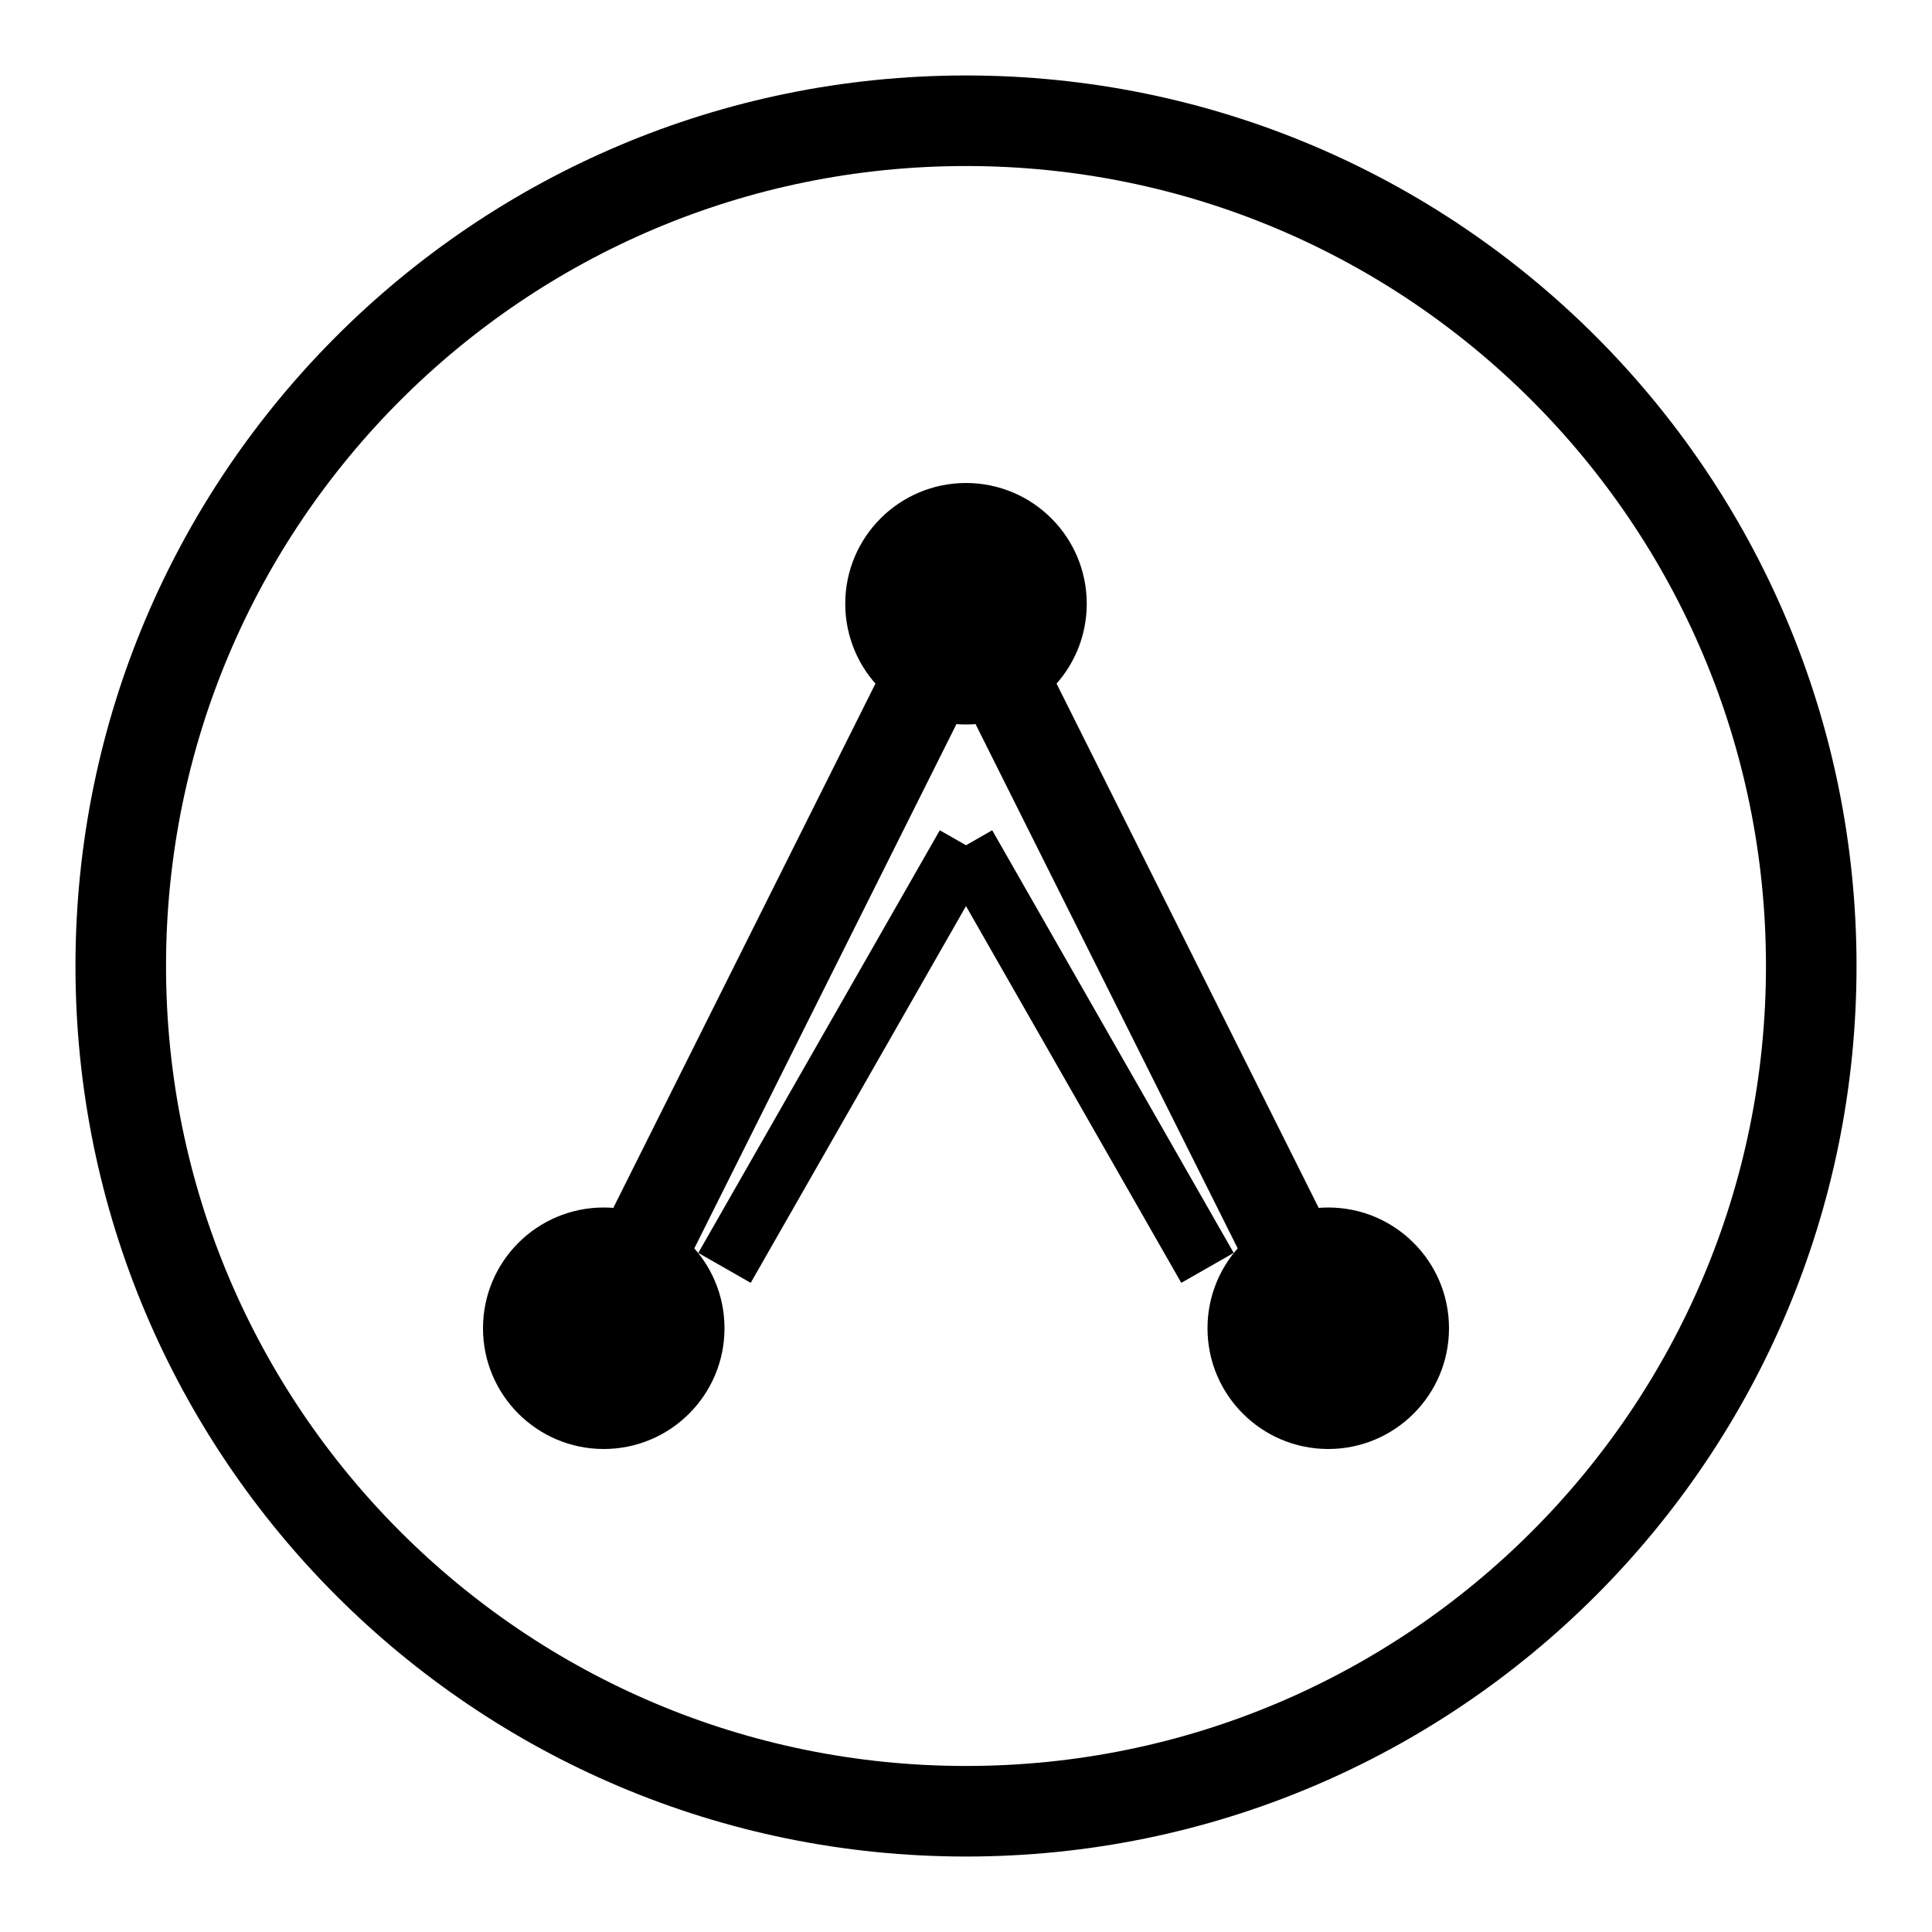
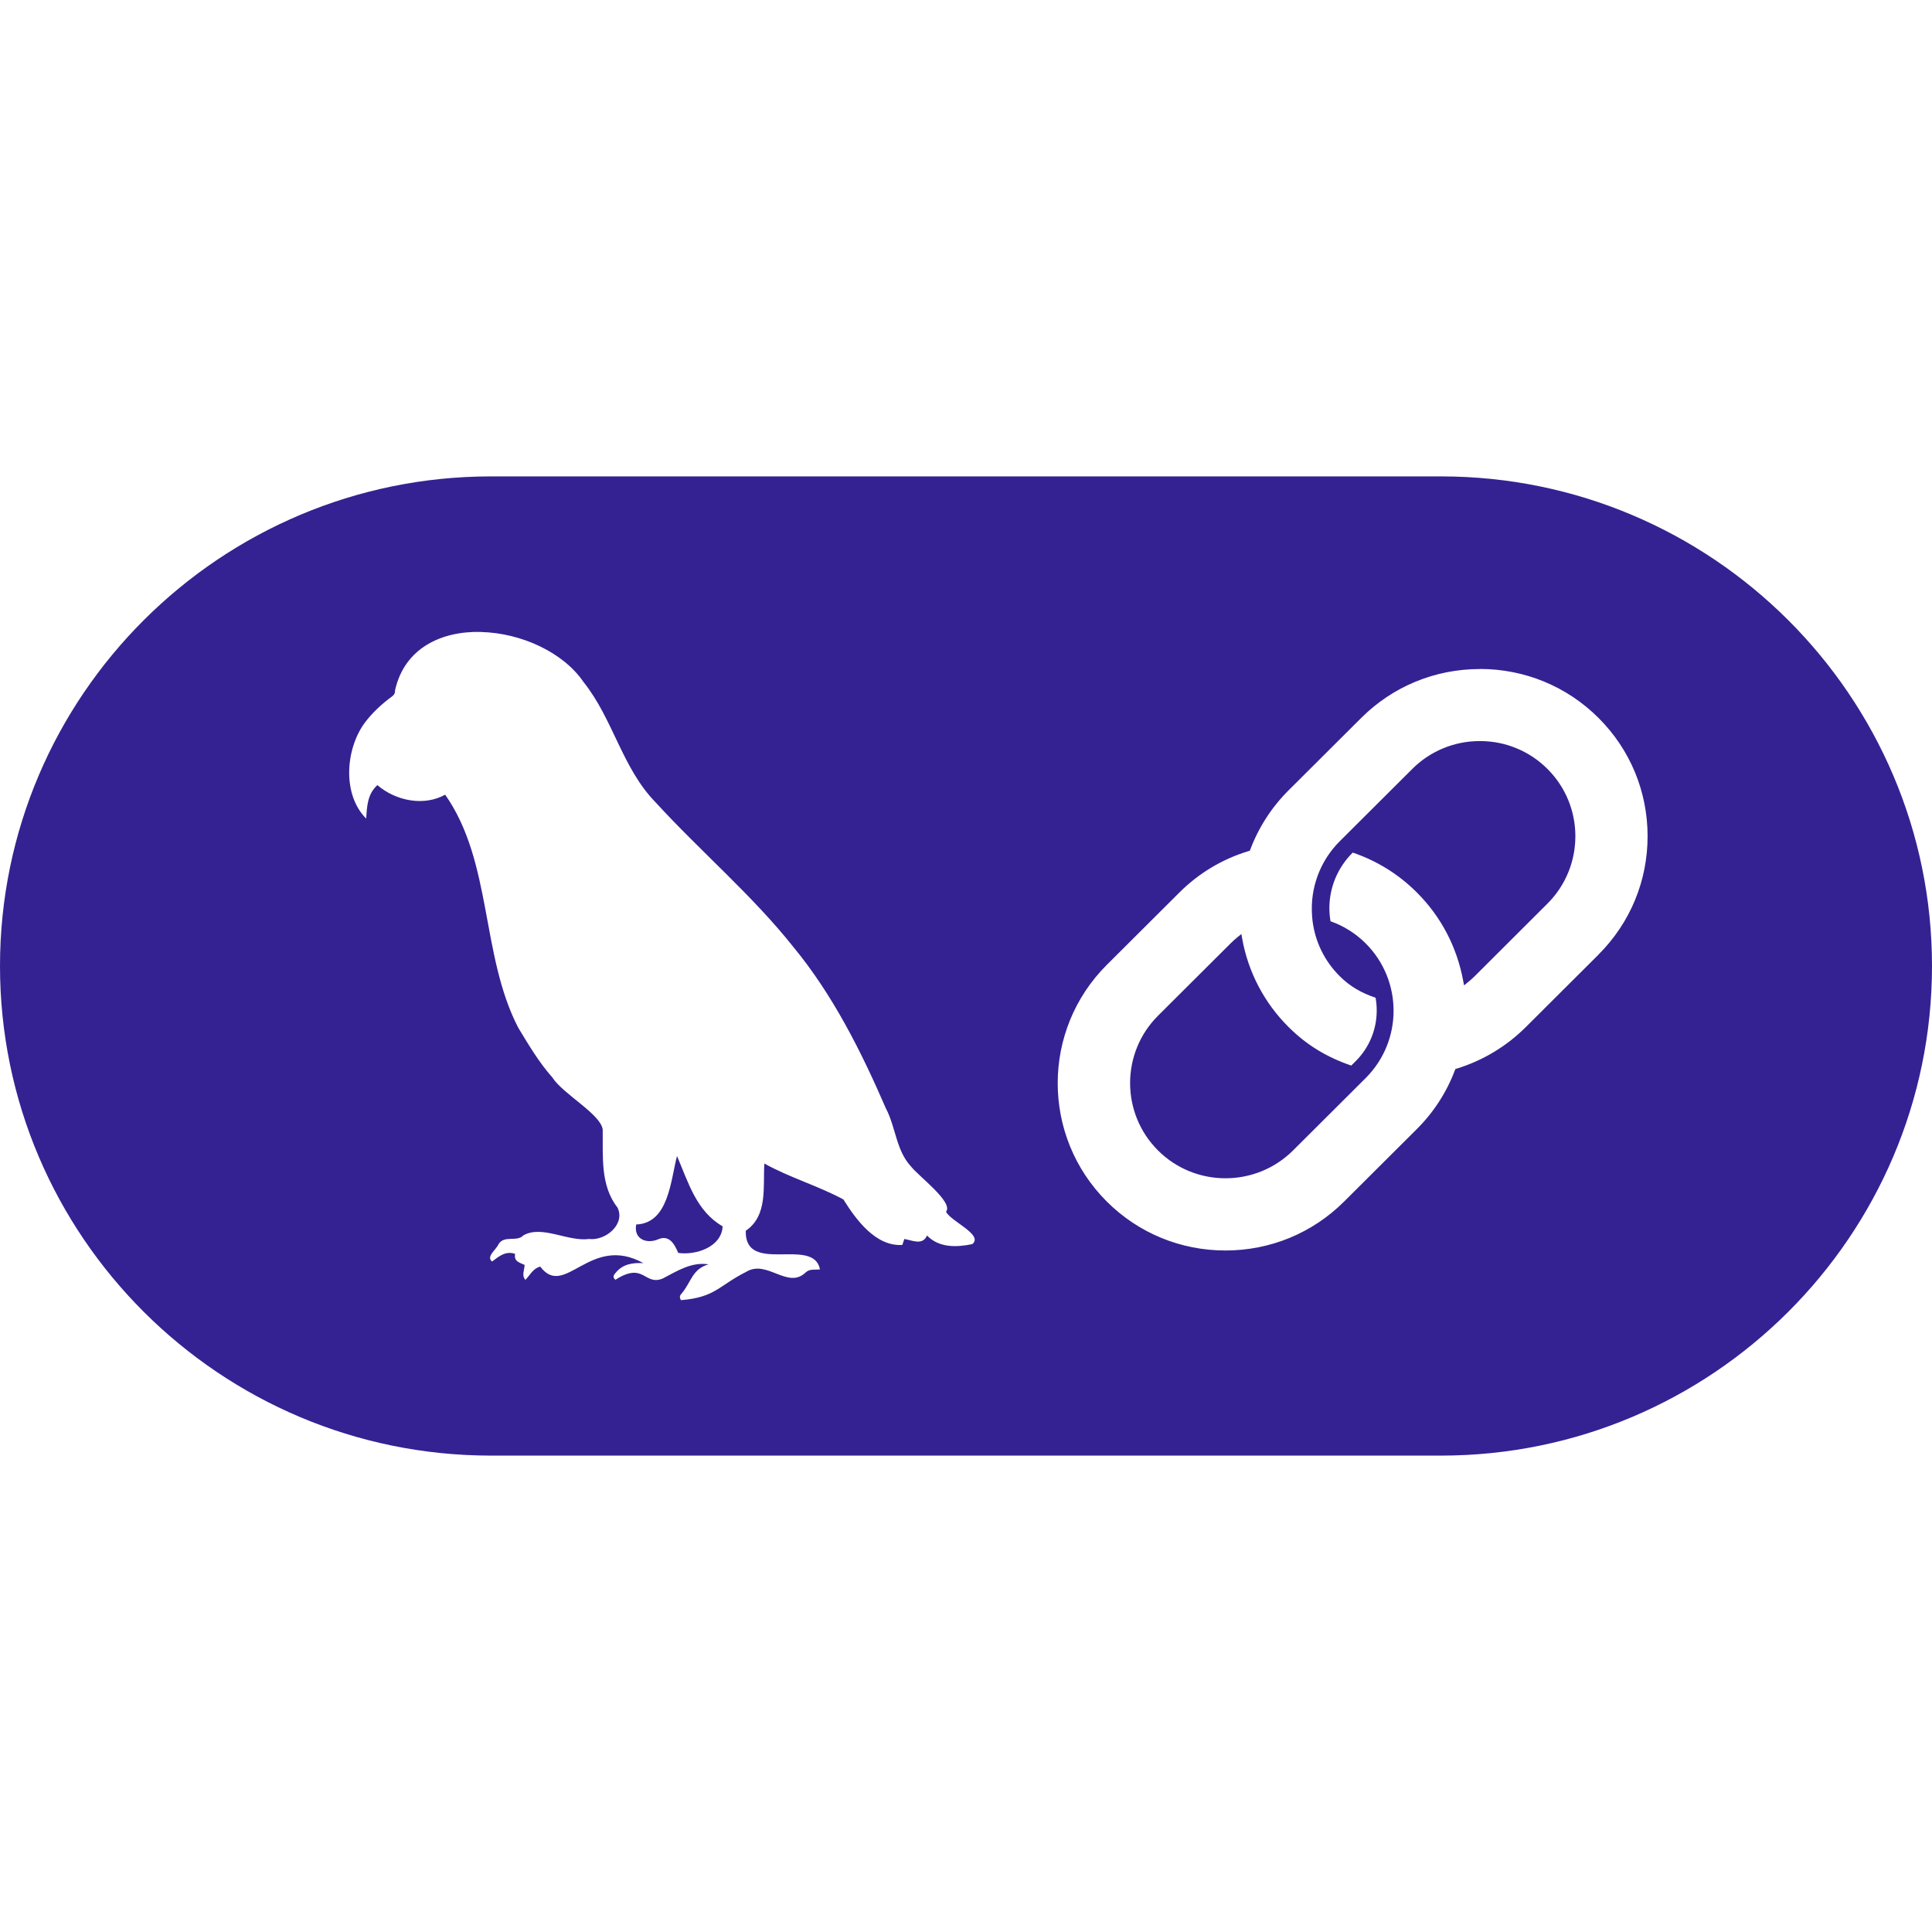
- <svg xmlns="http://www.w3.org/2000/svg" viewBox="0 0 64 64" fill="none">
-   <circle cx="32" cy="32" r="28" stroke="currentColor" stroke-width="3" fill="none" />
-   <path d="M20 44 L32 20 L44 44" stroke="currentColor" stroke-width="3" fill="none" />
-   <circle cx="20" cy="44" r="4" fill="currentColor" />
-   <circle cx="32" cy="20" r="4" fill="currentColor" />
-   <circle cx="44" cy="44" r="4" fill="currentColor" />
-   <line x1="24" y1="42" x2="32" y2="28" stroke="currentColor" stroke-width="2" />
-   <line x1="40" y1="42" x2="32" y2="28" stroke="currentColor" stroke-width="2" />
+ <svg xmlns="http://www.w3.org/2000/svg" role="img" viewBox="0 0 24 24" id="Langchain--Streamline-Simple-Icons" height="24" width="24">
+   <path d="M6.099 5.918C2.736 5.918 0 8.646 0 12s2.736 6.082 6.099 6.082h11.802C21.264 18.082 24 15.354 24 12s-2.736 -6.082 -6.099 -6.082ZM5.977 7.851c0.493 0.012 1.02 0.25 1.273 0.623 0.367 0.459 0.478 1.067 0.894 1.493 0.56 0.612 1.199 1.151 1.716 1.802 0.489 0.595 0.839 1.294 1.144 1.998 0.124 0.234 0.126 0.52 0.31 0.72 0.091 0.12 0.535 0.448 0.438 0.565 0.056 0.12 0.47 0.286 0.326 0.403 -0.194 0.04 -0.413 0.048 -0.562 -0.107 -0.055 0.126 -0.183 0.06 -0.282 0.043a4 4 0 0 0 -0.025 0.074c-0.329 0.022 -0.575 -0.313 -0.732 -0.565 -0.311 -0.168 -0.664 -0.27 -0.982 -0.446 -0.018 0.289 0.045 0.648 -0.231 0.835 -0.014 0.556 0.844 0.066 0.922 0.48 -0.061 0.007 -0.129 -0.009 -0.177 0.037 -0.224 0.217 -0.48 -0.165 -0.739 -0.007 -0.346 0.174 -0.381 0.316 -0.81 0.352 -0.024 -0.036 -0.014 -0.059 0.006 -0.081 0.121 -0.14 0.13 -0.305 0.336 -0.364 -0.212 -0.033 -0.39 0.083 -0.569 0.176 -0.232 0.095 -0.23 -0.214 -0.588 0.016 -0.04 -0.032 -0.021 -0.061 0.002 -0.086 0.091 -0.111 0.21 -0.127 0.345 -0.121 -0.663 -0.369 -0.975 0.451 -1.281 0.043 -0.092 0.024 -0.127 0.107 -0.184 0.165 -0.05 -0.055 -0.012 -0.121 -0.01 -0.186 -0.06 -0.028 -0.136 -0.041 -0.118 -0.137 -0.117 -0.04 -0.199 0.029 -0.286 0.095 -0.079 -0.061 0.053 -0.149 0.078 -0.212 0.07 -0.122 0.23 -0.025 0.311 -0.113 0.231 -0.131 0.552 0.081 0.816 0.045 0.203 0.025 0.454 -0.182 0.353 -0.39 -0.217 -0.277 -0.179 -0.639 -0.184 -0.97 -0.027 -0.193 -0.491 -0.438 -0.625 -0.646 -0.166 -0.187 -0.295 -0.405 -0.424 -0.618 -0.467 -0.901 -0.32 -2.058 -0.908 -2.895 -0.266 0.147 -0.613 0.077 -0.842 -0.119 -0.124 0.113 -0.129 0.26 -0.139 0.416 -0.297 -0.296 -0.259 -0.856 -0.022 -1.185 0.097 -0.13 0.213 -0.237 0.342 -0.332 0.029 -0.021 0.039 -0.042 0.038 -0.075 0.117 -0.527 0.576 -0.739 1.069 -0.727m12.407 0.46c0.557 0 1.081 0.216 1.474 0.608s0.61 0.914 0.61 1.47c0 0.556 -0.217 1.078 -0.61 1.47v0.001l-0.902 0.899a2.08 2.08 0 0 1 -0.86 0.517l-0.016 0.005 -0.006 0.016a2.05 2.05 0 0 1 -0.474 0.731l-0.902 0.899c-0.393 0.392 -0.917 0.608 -1.474 0.608s-1.081 -0.216 -1.474 -0.608c-0.813 -0.811 -0.813 -2.129 0 -2.94l0.902 -0.899a2.056 2.056 0 0 1 0.858 -0.514l0.017 -0.005 0.006 -0.016a2.07 2.07 0 0 1 0.475 -0.734l0.902 -0.899c0.393 -0.392 0.917 -0.608 1.474 -0.608zm0 0.896a1.18 1.18 0 0 0 -0.839 0.346l-0.902 0.899a1.181 1.181 0 0 0 -0.343 0.925l0.005 0.057c0.032 0.265 0.149 0.504 0.337 0.692 0.13 0.13 0.273 0.211 0.447 0.269a0.9 0.9 0 0 1 0.014 0.158 0.884 0.884 0 0 1 -0.261 0.63l-0.055 0.055c-0.301 -0.103 -0.552 -0.253 -0.779 -0.479a2.06 2.06 0 0 1 -0.576 -1.097l-0.01 -0.058 -0.046 0.037a1.1 1.1 0 0 0 -0.088 0.079l-0.902 0.899c-0.462 0.461 -0.462 1.212 0 1.673 0.231 0.231 0.535 0.346 0.839 0.346 0.304 0 0.608 -0.116 0.839 -0.346l0.902 -0.899c0.462 -0.461 0.462 -1.211 0 -1.673a1.17 1.17 0 0 0 -0.437 -0.275 1 1 0 0 1 -0.014 -0.161c0 -0.259 0.102 -0.505 0.29 -0.692 0.302 0.103 0.57 0.269 0.796 0.495 0.301 0.3 0.499 0.679 0.576 1.097l0.011 0.058 0.045 -0.037a1.1 1.1 0 0 0 0.089 -0.079l0.902 -0.9c0.462 -0.461 0.463 -1.212 0 -1.673a1.18 1.18 0 0 0 -0.84 -0.346Zm-9.973 5.157 -0.001 0.001c-0.079 0.308 -0.105 0.832 -0.506 0.847 -0.033 0.178 0.123 0.244 0.266 0.187 0.141 -0.065 0.208 0.051 0.256 0.166 0.218 0.032 0.539 -0.072 0.552 -0.33 -0.325 -0.187 -0.425 -0.542 -0.566 -0.871" fill="#342292" stroke-width="1" />
</svg>
